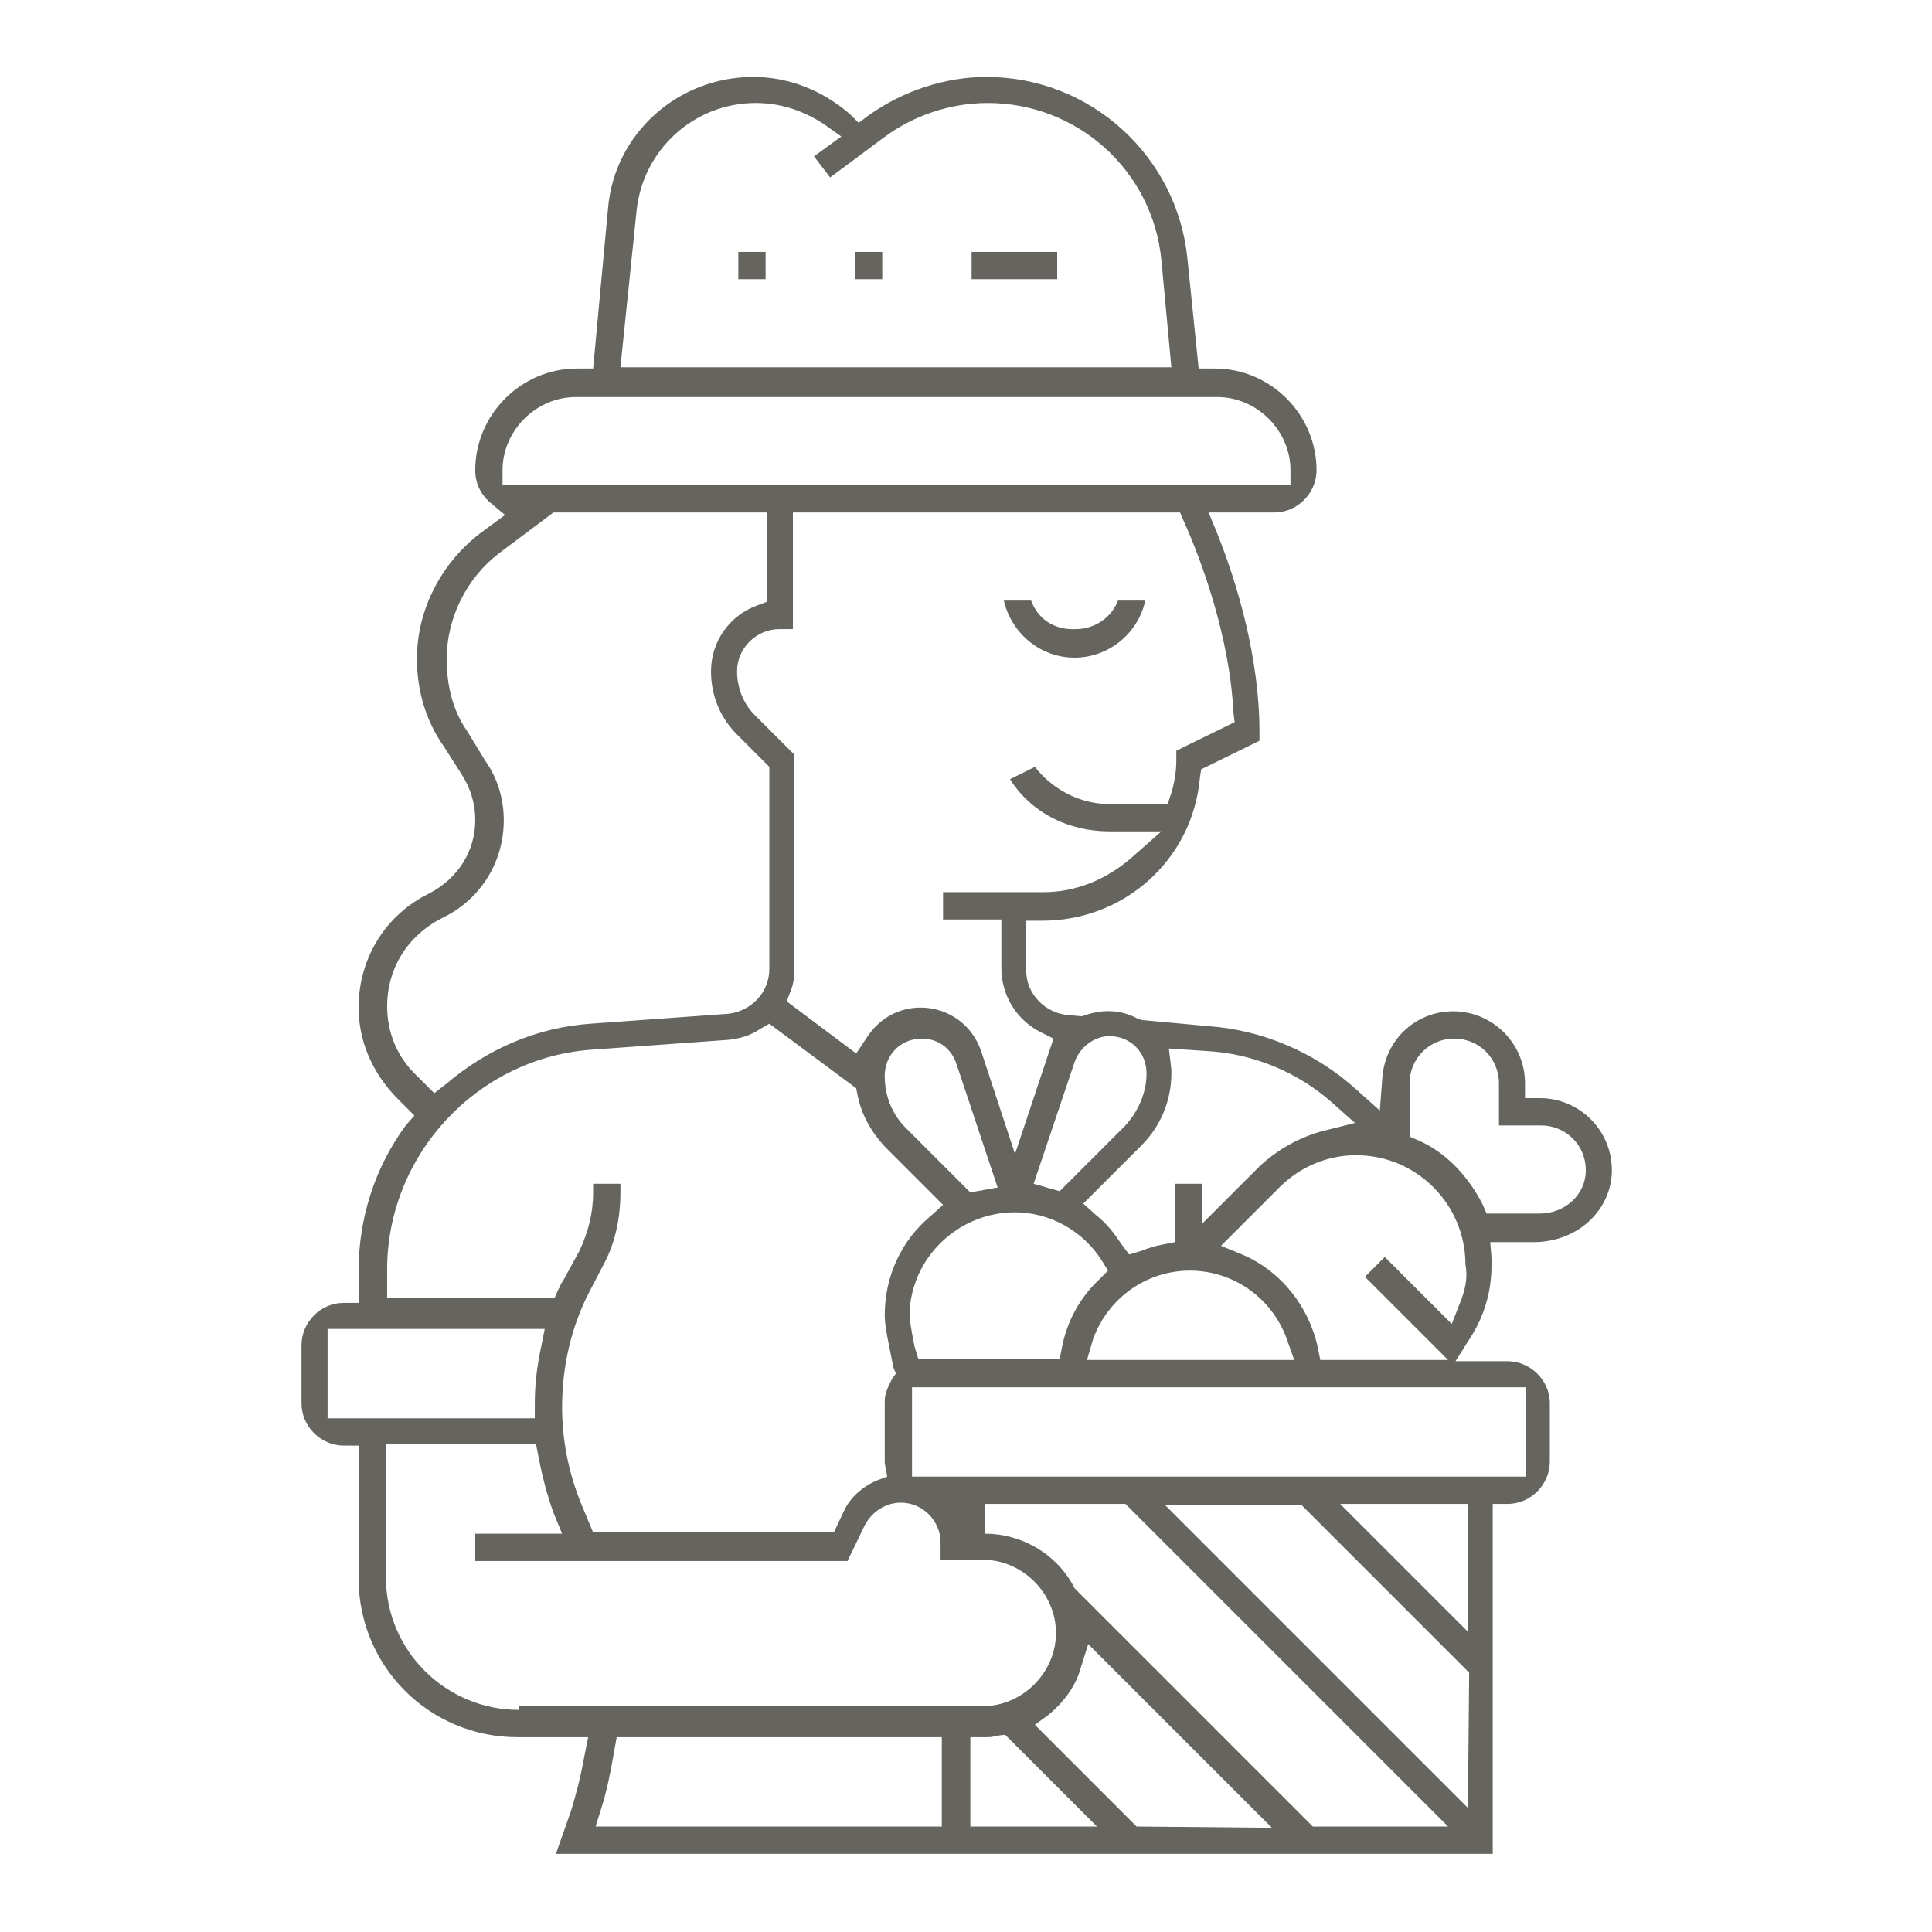
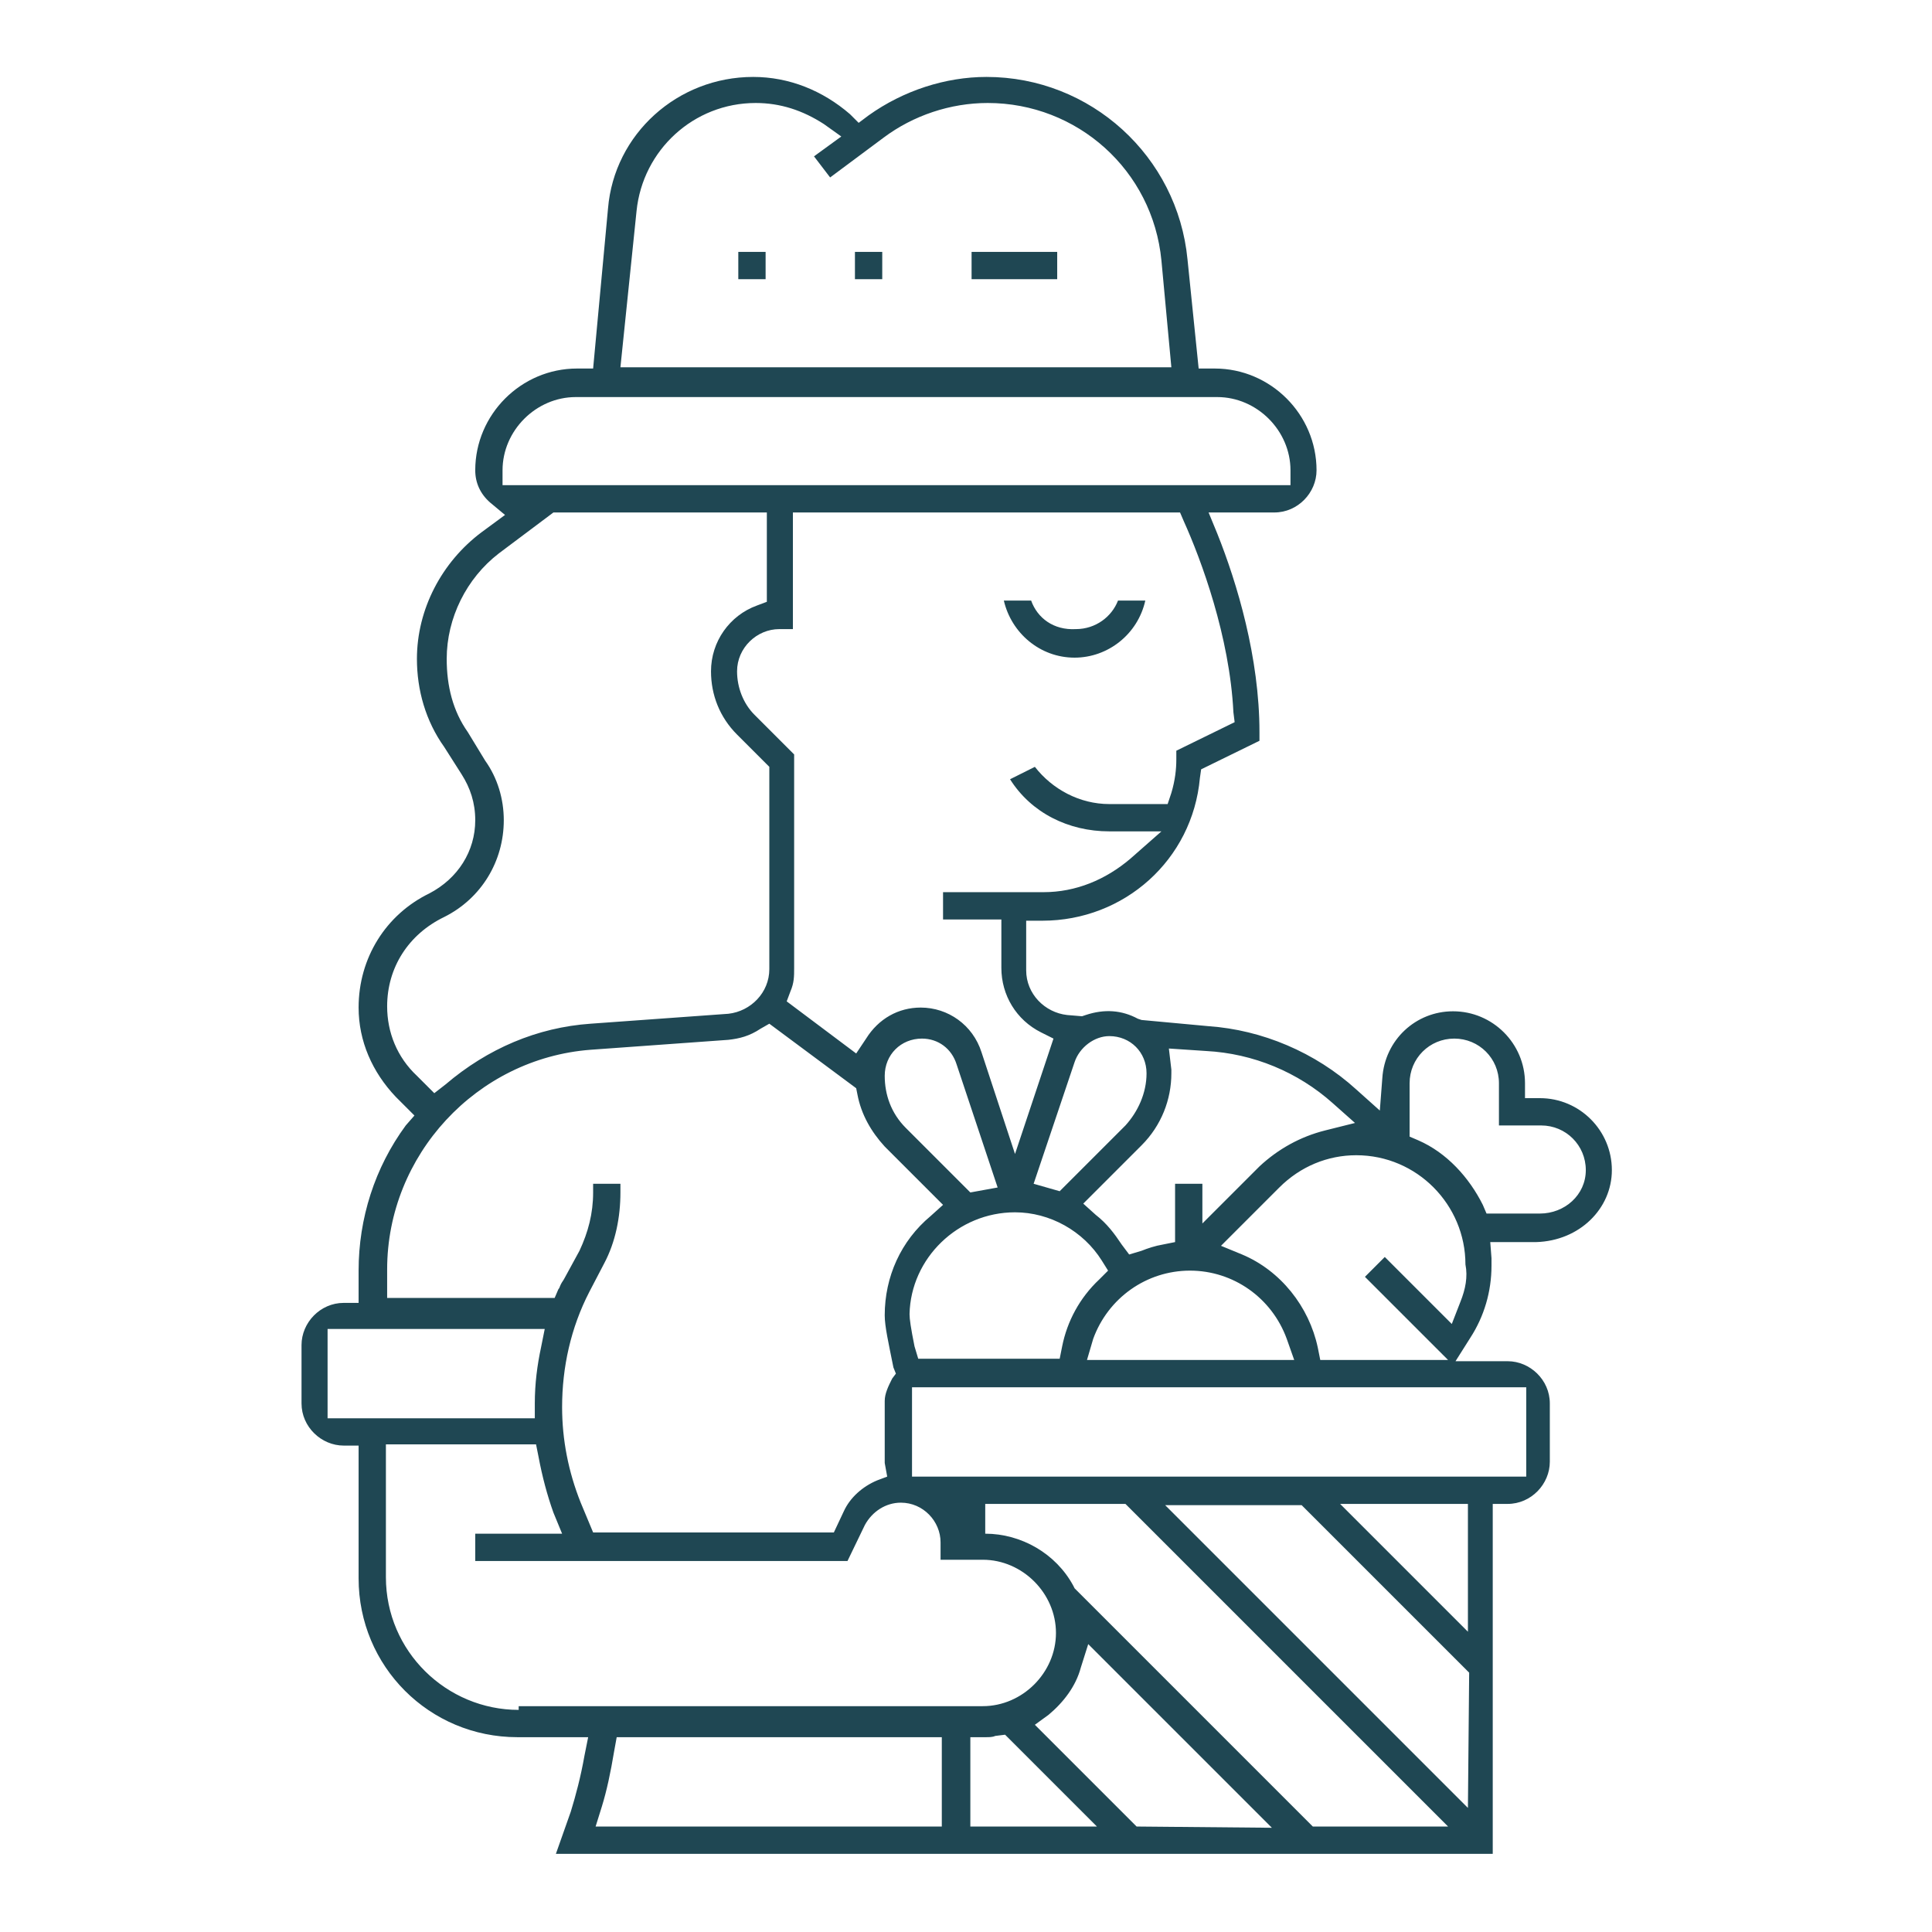
<svg xmlns="http://www.w3.org/2000/svg" version="1.1" id="Calque_1" x="0px" y="0px" viewBox="0 0 155.7 155.7" style="enable-background:new 0 0 155.7 155.7;" xml:space="preserve">
  <style type="text/css">
- 	.st0{fill:#66645f;}
+ 	.st0{fill:#1f4753;}
</style>
  <path class="st0" d="M83.1,48.4h-2.2c0.6,2.6,2.9,4.6,5.7,4.6c2.7,0,5.1-1.9,5.7-4.6h-2.2c-0.5,1.3-1.8,2.3-3.4,2.3  C84.9,50.8,83.6,49.8,83.1,48.4z" />
  <rect x="78.3" y="20.3" class="st0" width="6.9" height="2.2" />
  <rect x="68.9" y="20.3" class="st0" width="2.2" height="2.2" />
  <path class="st0" d="M129.9,94.3c0-3.2-2.6-5.8-5.8-5.8h-1.2v-1.2c0-3.2-2.6-5.8-5.8-5.8c-3,0-5.5,2.3-5.7,5.4l-0.2,2.6l-1.9-1.7  c-3.3-3-7.6-4.8-11.9-5.1L92,82.2l-0.3-0.1c-1.3-0.7-2.7-0.8-4.2-0.3l-0.3,0.1l-1.2-0.1c-1.8-0.2-3.3-1.7-3.3-3.6v-4H84  c6.6,0,12.1-4.9,12.7-11.5l0.1-0.7l4.7-2.3V59c0-6-1.8-12-3.4-16l-0.7-1.7h5.3c1.9,0,3.4-1.6,3.4-3.4c0-4.5-3.7-8.2-8.2-8.2h-1.3  l-0.9-8.8c-0.8-8.3-7.8-14.7-16.2-14.7c-3.3,0-6.7,1.1-9.5,3.1l-0.8,0.6l-0.7-0.7c-2.2-1.9-4.9-3-7.8-3c-6.1,0-11.2,4.6-11.7,10.6  l-1.2,12.9h-1.3c-4.5,0-8.2,3.7-8.2,8.2c0,1,0.4,1.9,1.2,2.6l1.2,1l-1.9,1.4c-3.2,2.4-5.2,6.2-5.2,10.2c0,2.5,0.7,5,2.2,7.1l1.4,2.2  c0.7,1.1,1.1,2.3,1.1,3.7c0,2.5-1.4,4.7-3.7,5.9c-3.5,1.7-5.7,5.2-5.7,9.2c0,2.7,1.1,5.2,3,7.2l1.5,1.5l-0.7,0.8  c-2.5,3.4-3.8,7.5-3.8,11.7v2.6h-1.2c-1.9,0-3.4,1.6-3.4,3.4v4.7c0,1.9,1.6,3.4,3.4,3.4h1.2v10.7c0,7.1,5.7,12.8,12.8,12.8h5.7  l-0.3,1.5c-0.3,1.7-0.7,3.2-1.1,4.5l-1.2,3.4h75.5v-28.2h1.2c1.9,0,3.4-1.6,3.4-3.4v-4.7c0-1.9-1.6-3.4-3.4-3.4h-4.2l1.2-1.9  c1.1-1.7,1.7-3.7,1.7-5.8c0-0.1,0-0.1,0-0.2c0-0.2,0-0.2,0-0.4l-0.1-1.3h3.7C127.3,100,129.9,97.4,129.9,94.3z M97.2,84.7  c3.8,0.2,7.4,1.7,10.2,4.2l1.8,1.6l-2.4,0.6c-2,0.5-3.8,1.5-5.3,2.9l-4.6,4.6v-3.2h-2.2v4.7l-1,0.2c-0.6,0.1-1.2,0.3-1.7,0.5l-1,0.3  l-0.6-0.8c-0.6-0.9-1.2-1.7-2.1-2.4l-1-0.9l4.7-4.7c1.6-1.6,2.4-3.7,2.4-5.8c0-0.1,0-0.2,0-0.3l-0.2-1.7L97.2,84.7z M81.8,97.7  c2.8,0,5.5,1.5,7,3.9l0.5,0.8l-0.7,0.7c-1.6,1.5-2.6,3.4-3,5.4l-0.2,1H74l-0.3-1c-0.3-1.5-0.4-2.2-0.4-2.6  C73.4,101.4,77.2,97.7,81.8,97.7z M78.2,96.1l-5.2-5.2c-1.2-1.2-1.7-2.7-1.7-4.2c0-1.7,1.3-3,3-3c1.3,0,2.4,0.8,2.8,2.1l3.3,9.9  L78.2,96.1z M88.1,107.9c1.2-3.3,4.3-5.5,7.8-5.5c3.5,0,6.6,2.2,7.8,5.5l0.6,1.7H87.6L88.1,107.9z M86.6,85.6  c0.4-1.2,1.6-2.1,2.8-2.1c1.7,0,3,1.3,3,3c0,1.6-0.7,3.1-1.7,4.2L85.4,96l-2.1-0.6L86.6,85.6z M99.4,57.4l0.1,0.8l-4.7,2.3v0.7  c0,0.8-0.1,1.7-0.4,2.7l-0.3,0.9h-4.7c-2.4,0-4.6-1.2-6-3l-2,1c1.7,2.7,4.7,4.2,8,4.2h4.2l-2.5,2.2c-2,1.7-4.4,2.7-7,2.7H76v2.2h4.7  V78c0,2.2,1.2,4.2,3.2,5.2l1,0.5L81.8,93l-2.7-8.2c-0.7-2.2-2.7-3.6-4.9-3.6c-1.8,0-3.4,0.9-4.4,2.5L69,84.9l-5.6-4.2l0.3-0.8  c0.3-0.7,0.3-1.2,0.3-1.9V60.8l-3.2-3.2c-0.9-0.9-1.4-2.2-1.4-3.5c0-1.9,1.6-3.4,3.4-3.4h1.1v-9.4h31.2l0.3,0.7  C96.8,45.1,99.1,51.3,99.4,57.4z M51.3,17c0.5-4.9,4.6-8.7,9.6-8.7c2,0,3.8,0.6,5.5,1.7l1.4,1l-2.2,1.6l1.3,1.7l4.3-3.2  c2.4-1.8,5.4-2.8,8.4-2.8c7.2,0,13.3,5.4,14,12.7l0.8,8.6H50L51.3,17z M40.5,39.1v-1.2c0-3.2,2.7-5.9,5.9-5.9h51.7  c3.2,0,5.9,2.7,5.9,5.9v1.2H40.5z M31.2,81.1c0-3.1,1.7-5.8,4.6-7.2c3-1.5,4.8-4.5,4.8-7.8c0-1.7-0.5-3.4-1.5-4.8L37.7,59  c-1.2-1.7-1.7-3.7-1.7-5.9c0-3.3,1.6-6.5,4.2-8.5l4.4-3.3h17.2v7.2l-0.8,0.3c-2.2,0.8-3.7,2.9-3.7,5.3c0,1.9,0.7,3.7,2.1,5.1  l2.6,2.6v16.3c0,1.9-1.5,3.4-3.3,3.6l-11.1,0.8c-4.3,0.3-8.3,2-11.7,4.9l-0.9,0.7l-1.4-1.4C32,85.2,31.2,83.2,31.2,81.1z   M31.2,102.3c0-9.2,7.2-17,16.4-17.7l11.1-0.8c0.9-0.1,1.7-0.3,2.6-0.9l0.7-0.4l7,5.2l0.1,0.5c0.3,1.6,1.1,3,2.2,4.2l4.7,4.7l-1,0.9  c-2.4,2-3.7,4.9-3.7,8c0,0.9,0.3,2.2,0.7,4.2l0.2,0.5l-0.3,0.4c-0.3,0.6-0.6,1.2-0.6,1.8v4.7c0,0.1,0,0.2,0,0.3l0.2,1.1l-0.8,0.3  c-1.2,0.5-2.2,1.4-2.7,2.5l-0.8,1.7H47.8l-1-2.4c-1-2.5-1.5-5.1-1.5-7.7c0-3.2,0.7-6.4,2.2-9.3l1.2-2.3c0.9-1.7,1.3-3.7,1.3-5.7  v-0.7h-2.2v0.7c0,1.7-0.4,3.2-1.1,4.7l-1.2,2.2c-0.1,0.2-0.2,0.3-0.3,0.5c-0.1,0.2-0.1,0.3-0.2,0.4l-0.3,0.7H31.2L31.2,102.3  L31.2,102.3z M26.4,114.3v-7.2h17.5l-0.3,1.5c-0.3,1.4-0.5,2.9-0.5,4.5v1.2L26.4,114.3L26.4,114.3z M41.8,137.8  c-5.8,0-10.7-4.7-10.7-10.7v-10.7h12.1l0.2,1c0.3,1.6,0.7,3.1,1.2,4.5l0.7,1.7h-7v2.2h30l1.4-2.9c0.6-1.1,1.7-1.8,2.9-1.8  c1.8,0,3.2,1.5,3.2,3.2v1.4h3.4c3.2,0,5.9,2.7,5.9,5.9c0,3.2-2.7,5.9-5.9,5.9H41.8V137.8z M75.9,147.2H48l0.5-1.6  c0.4-1.3,0.7-2.7,1-4.5l0.2-1.1h26.2L75.9,147.2L75.9,147.2z M78.2,147.2V140h1.2c0.3,0,0.6,0,0.8-0.1l0.8-0.1l7.4,7.4L78.2,147.2  L78.2,147.2z M91.6,147.2l-8.2-8.2l1.1-0.8c1.2-1,2.2-2.3,2.6-3.8l0.6-1.9l14.8,14.8L91.6,147.2L91.6,147.2z M105.8,147.2L86.6,128  l-0.1-0.2c-1.4-2.6-4.2-4.2-7.1-4.2v-1.2l0,0l0,0v-1.2h11.3l26,26L105.8,147.2L105.8,147.2z M118.3,145.7l-24.4-24.4h11l13.5,13.5  L118.3,145.7L118.3,145.7z M118.3,131.5l-10.3-10.3h10.3V131.5z M123,111.8v7.2H73.5v-7.2H123z M117.7,104.9l-0.7,1.8l-5.4-5.4  l-1.6,1.6l6.7,6.7h-10.3l-0.2-1c-0.7-3.3-3-6.2-6.1-7.5l-1.7-0.7l4.7-4.7c1.7-1.7,3.9-2.6,6.2-2.6c4.9,0,8.8,4,8.8,8.8  C118.3,102.9,118.1,103.9,117.7,104.9z M124.1,97.8h-4.3l-0.3-0.7c-1.1-2.2-2.9-4.2-5.2-5.2l-0.7-0.3v-4.3c0-2,1.6-3.6,3.6-3.6  c2,0,3.6,1.6,3.6,3.6v3.4h3.4c2,0,3.6,1.6,3.6,3.6S126.1,97.8,124.1,97.8z" />
  <rect x="59.5" y="20.3" class="st0" width="2.2" height="2.2" />
</svg>
